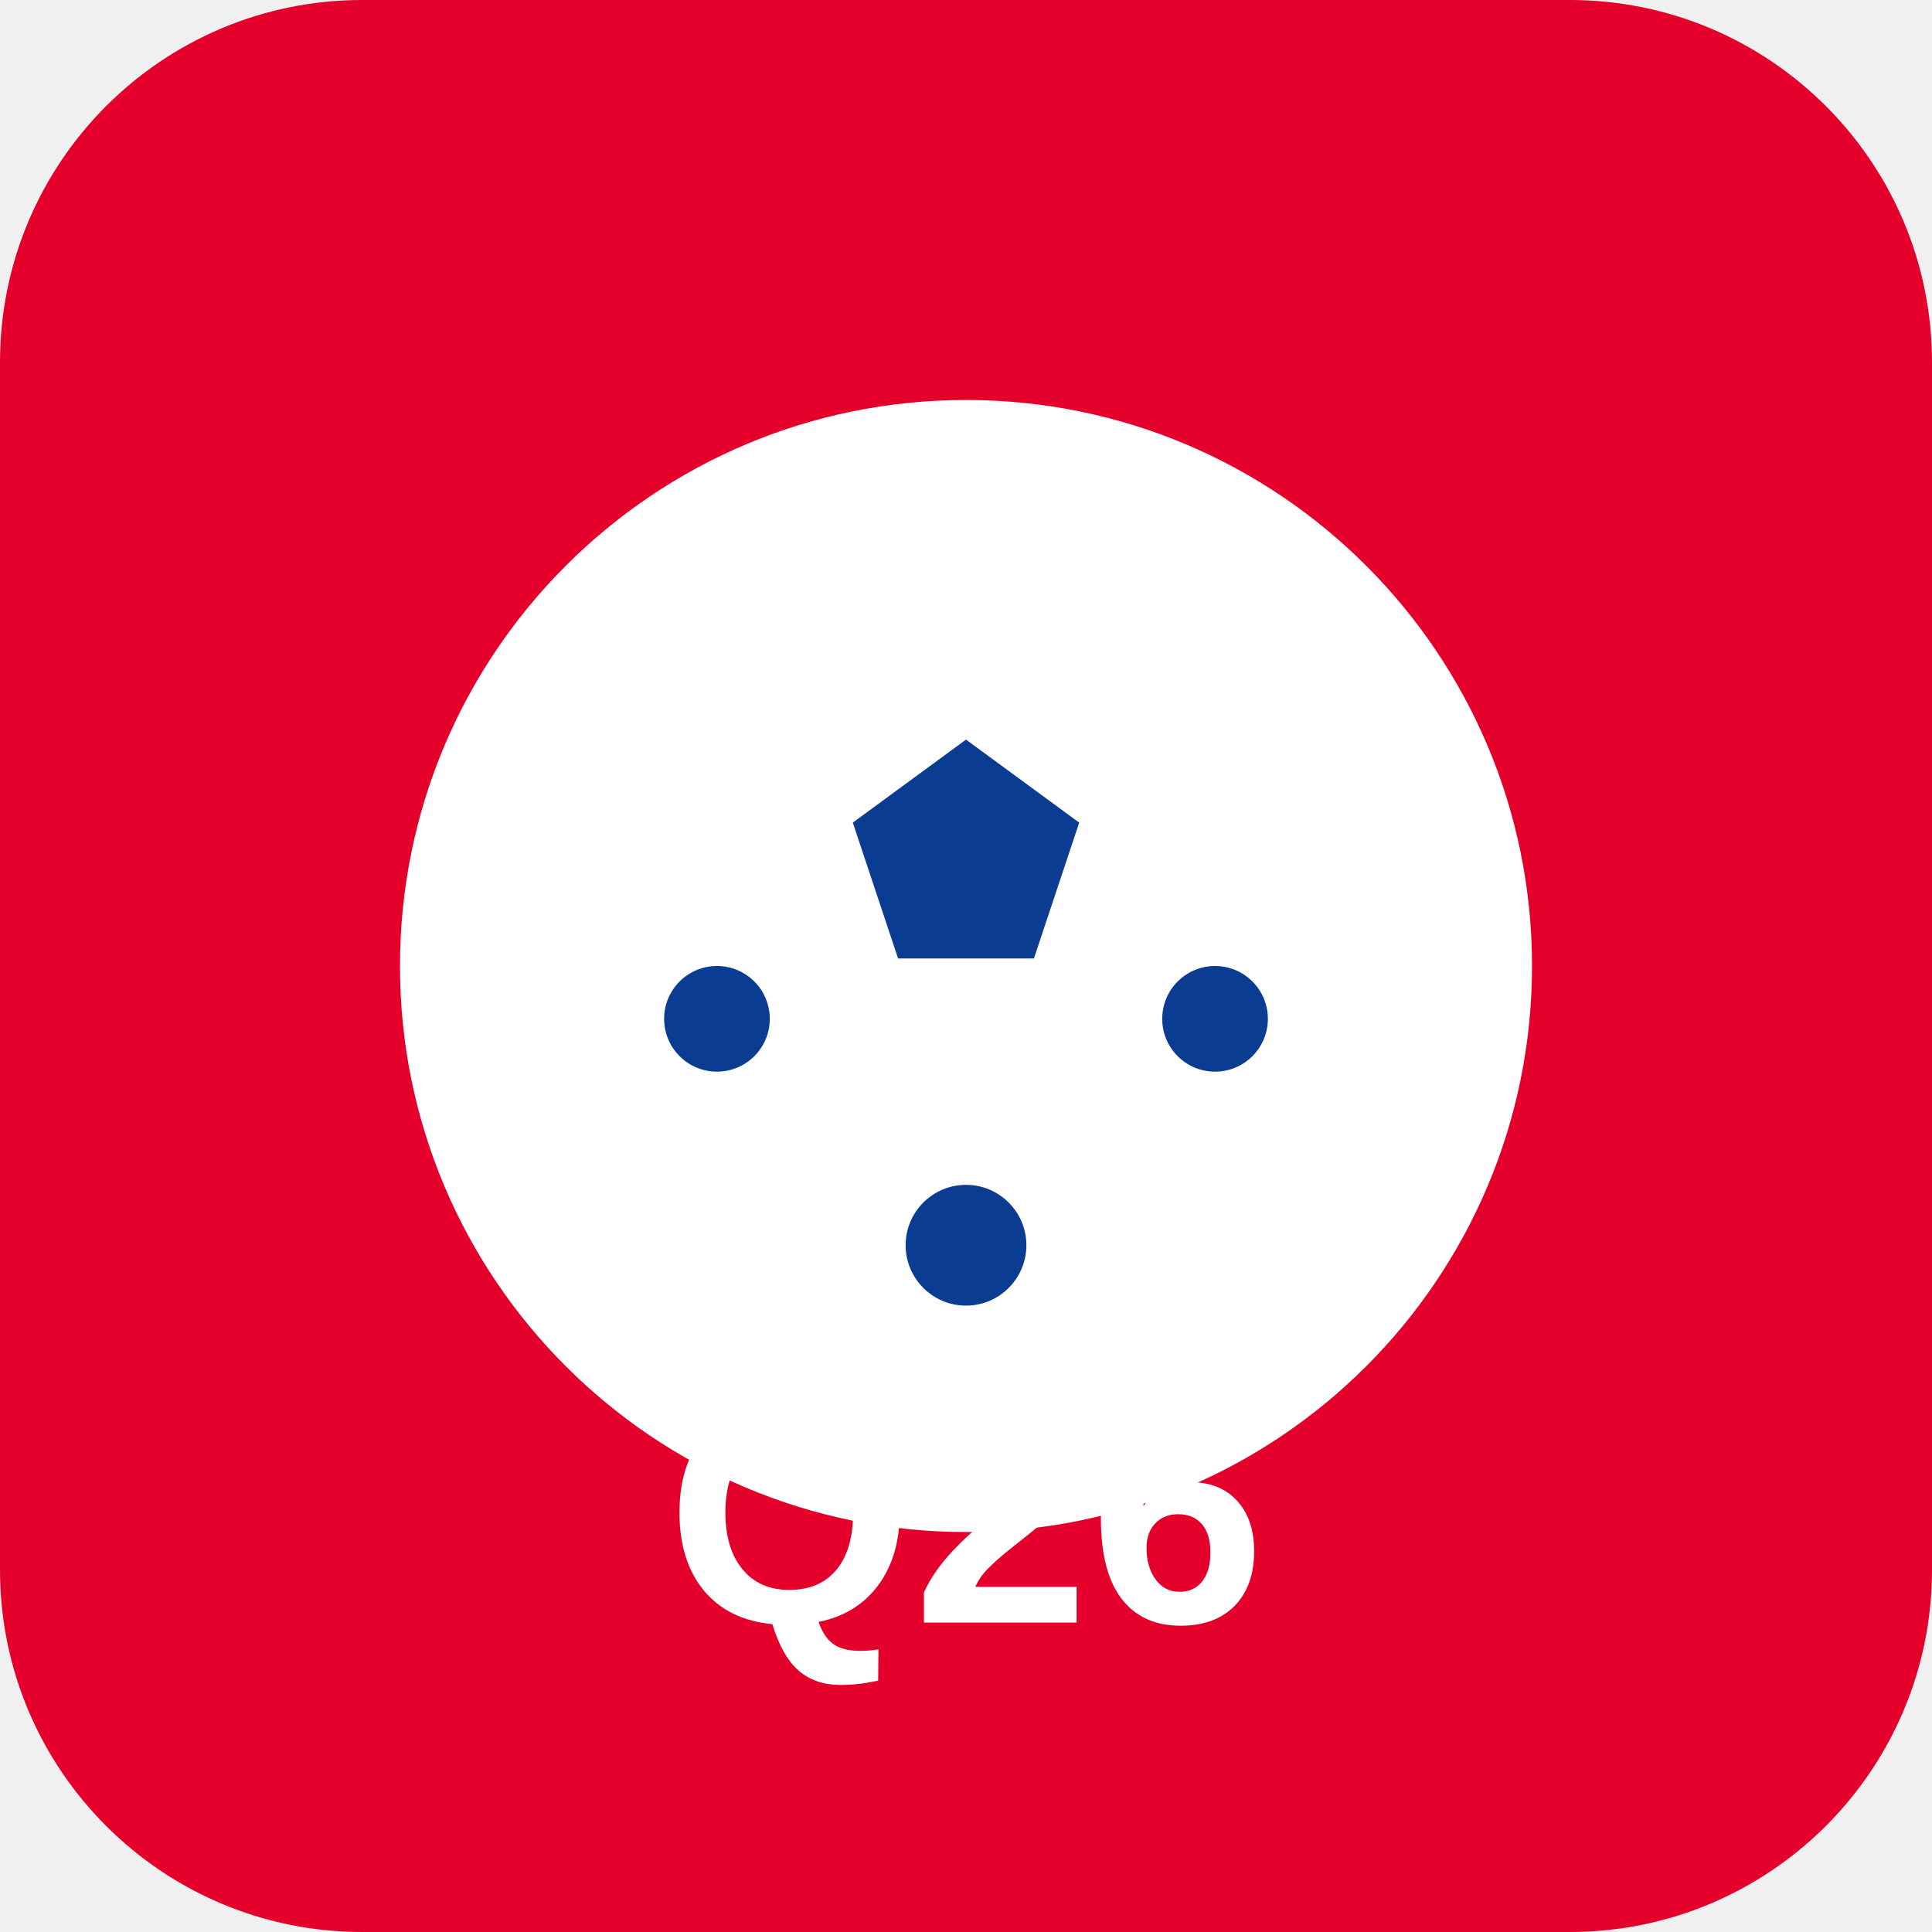
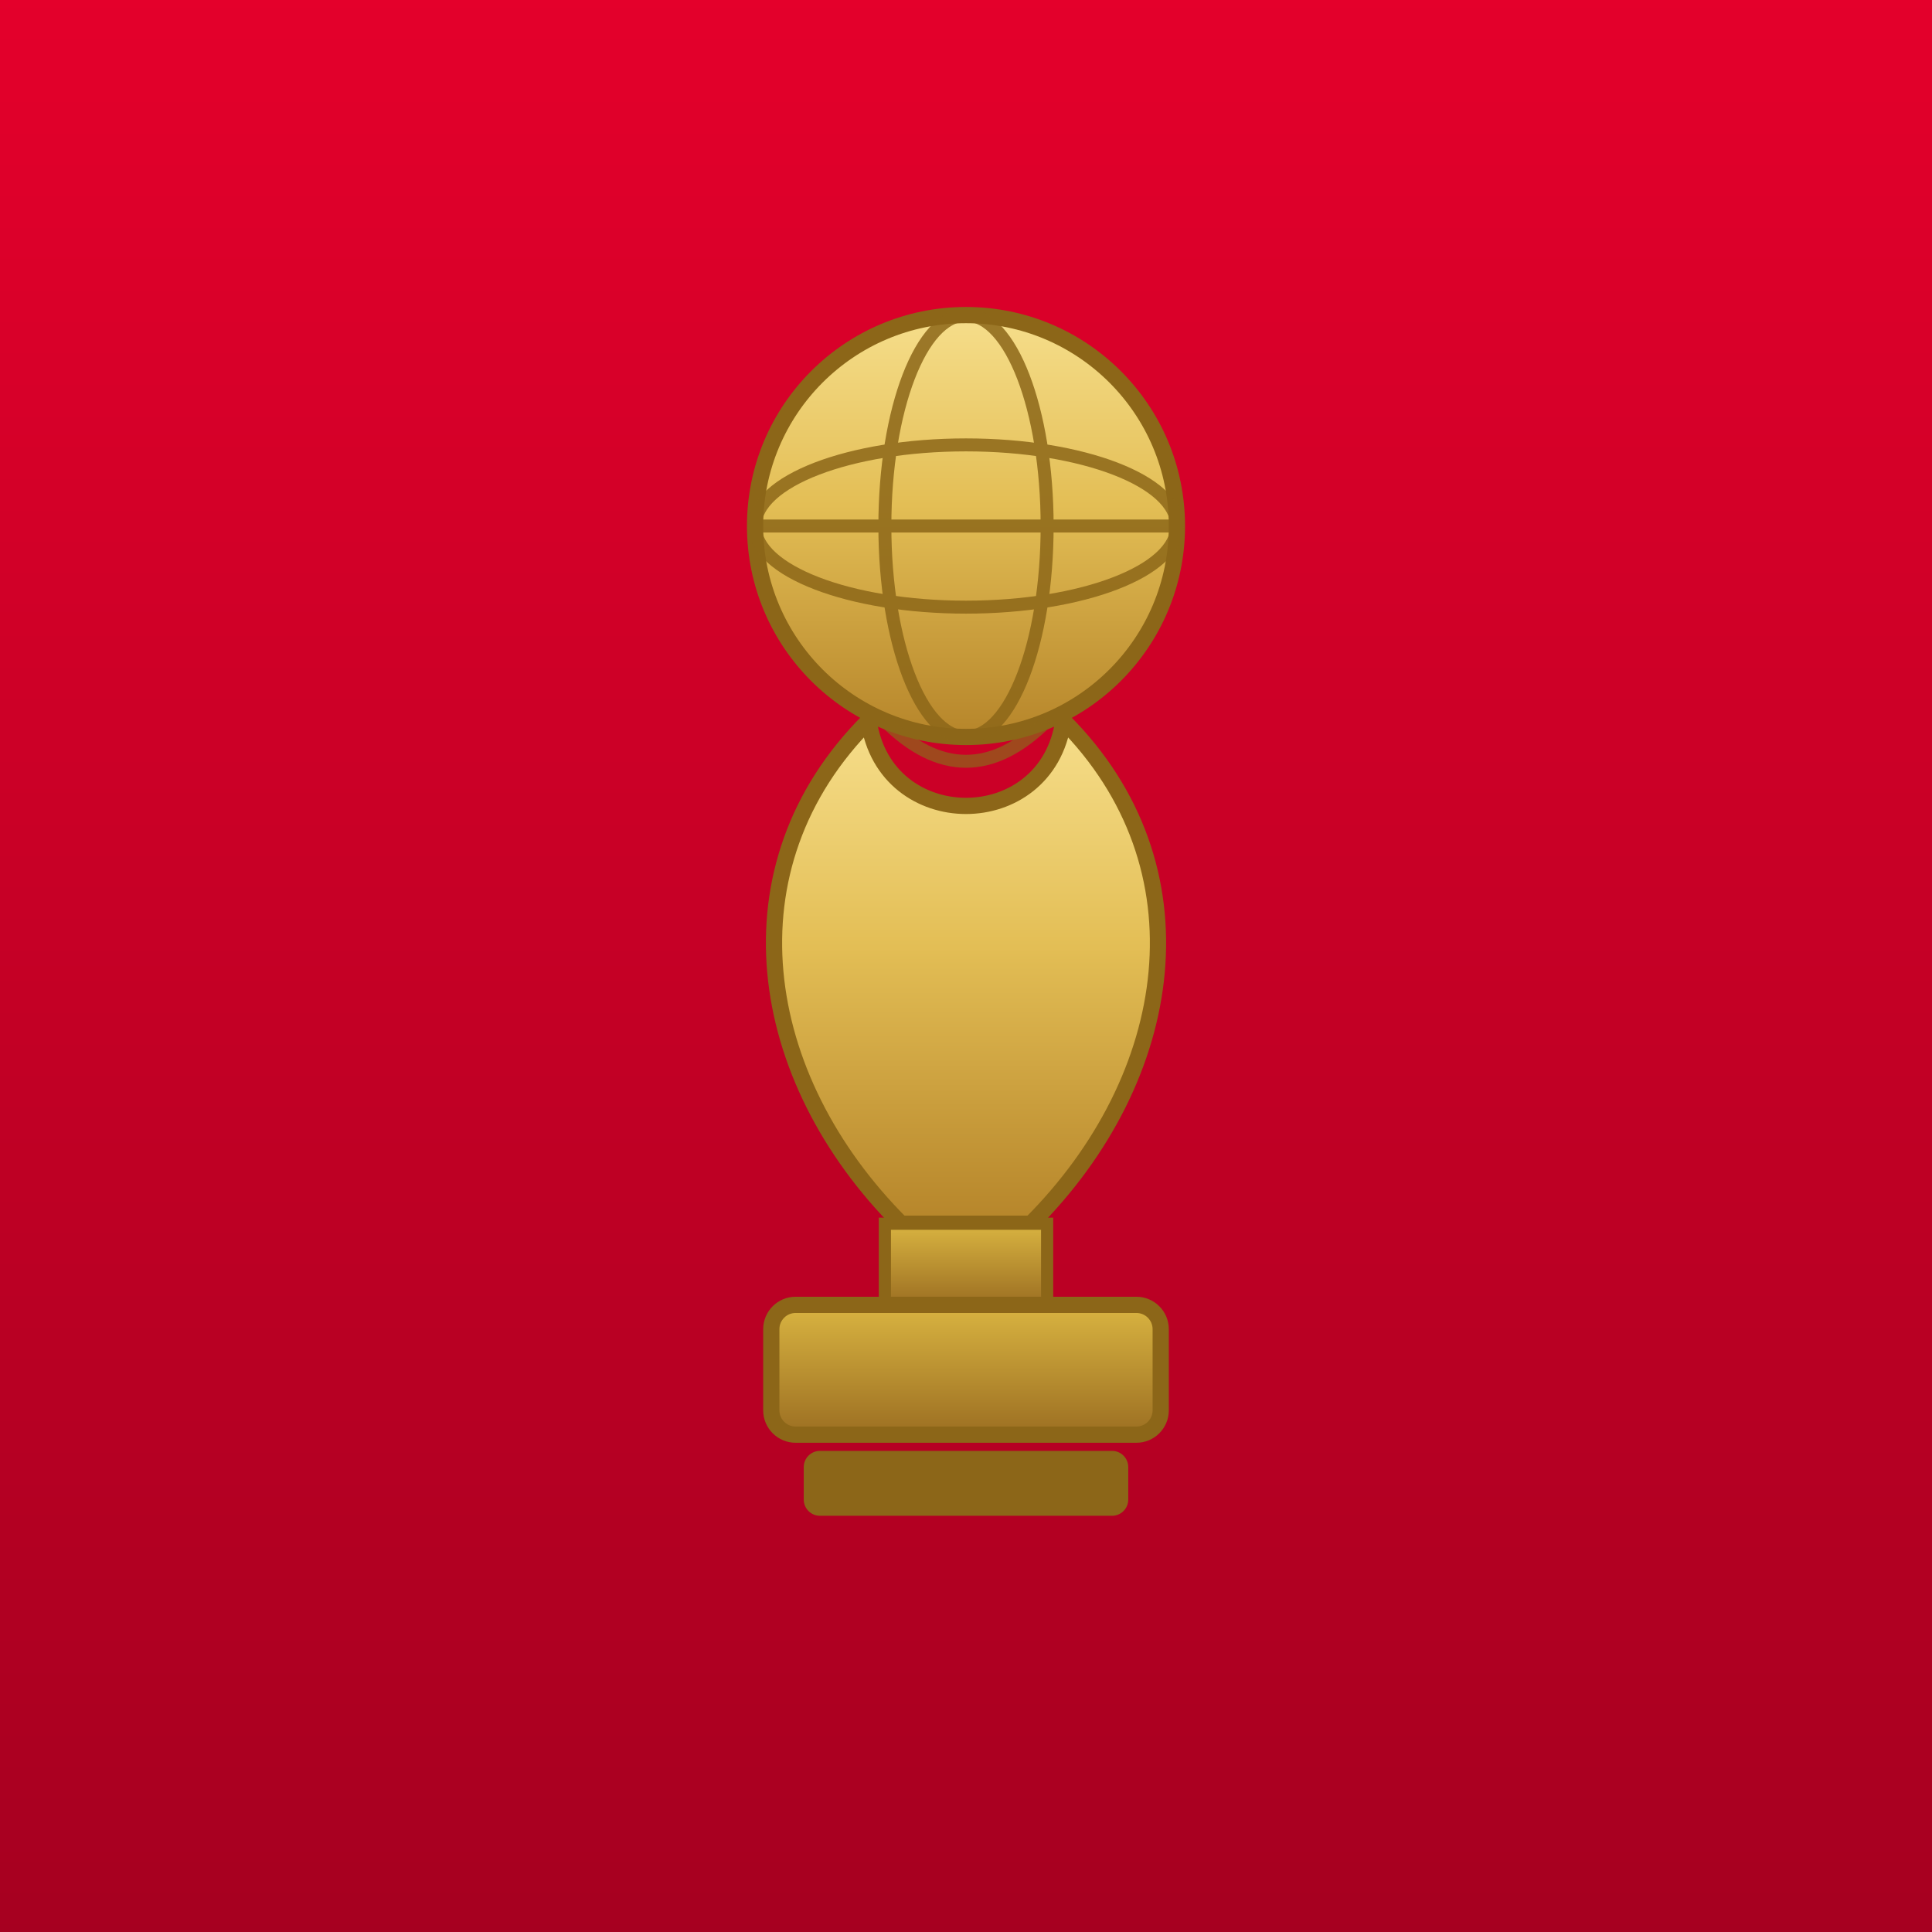
- <svg xmlns="http://www.w3.org/2000/svg" width="512" height="512" viewBox="0 0 512 512">
-   <rect width="512" height="512" rx="96" fill="#E4002B" />
-   <circle cx="256" cy="256" r="150" fill="#ffffff" />
-   <g fill="#0A3D91">
-     <polygon points="256,196 286,218 274,254 238,254 226,218" />
-     <circle cx="256" cy="330" r="16" />
-     <circle cx="190" cy="270" r="14" />
-     <circle cx="322" cy="270" r="14" />
+ <svg xmlns="http://www.w3.org/2000/svg" viewBox="0 0 512 512" width="512" height="512" role="img" aria-label="Quiniela Mundial 2026">
+   <defs>
+     <linearGradient id="bg" x1="0" y1="0" x2="0" y2="1">
+       <stop offset="0" stop-color="#E4002B" />
+       <stop offset="1" stop-color="#A60020" />
+     </linearGradient>
+     <linearGradient id="oro" x1="0" y1="0" x2="0" y2="1">
+       <stop offset="0" stop-color="#F6DE8B" />
+       <stop offset="0.45" stop-color="#E3BE55" />
+       <stop offset="1" stop-color="#B6852A" />
+     </linearGradient>
+     <linearGradient id="oroBase" x1="0" y1="0" x2="0" y2="1">
+       <stop offset="0" stop-color="#D9B441" />
+       <stop offset="1" stop-color="#9C6F22" />
+     </linearGradient>
+   </defs>
+   <rect width="512" height="512" fill="url(#bg)" />
+   <g transform="translate(127,62) scale(2.15)">
+     <circle cx="60" cy="36" r="26" fill="url(#oro)" stroke="#8C6618" stroke-width="2" />
+     <g fill="none" stroke="#8C6618" stroke-width="1.6" opacity="0.85">
+       <ellipse cx="60" cy="36" rx="26" ry="10" />
+       <ellipse cx="60" cy="36" rx="10" ry="26" />
+       <line x1="34" y1="36" x2="86" y2="36" />
+     </g>
+     <path d="M48 60              C 30 78, 34 104, 52 122              L 68 122              C 86 104, 90 78, 72 60              C 70 74, 50 74, 48 60 Z" fill="url(#oro)" stroke="#8C6618" stroke-width="2" stroke-linejoin="round" />
+     <path d="M50 60 Q60 70 70 60" fill="none" stroke="#8C6618" stroke-width="1.6" opacity="0.7" />
+     <rect x="50" y="122" width="20" height="10" fill="url(#oroBase)" stroke="#8C6618" stroke-width="1.5" />
+     <rect x="36" y="132" width="48" height="16" rx="3" fill="url(#oroBase)" stroke="#8C6618" stroke-width="2" />
+     <rect x="40" y="150" width="40" height="8" rx="2" fill="#8C6618" />
  </g>
-   <text x="256" y="430" font-family="Arial, Helvetica, sans-serif" font-size="84" font-weight="700" fill="#ffffff" text-anchor="middle">Q26</text>
</svg>
